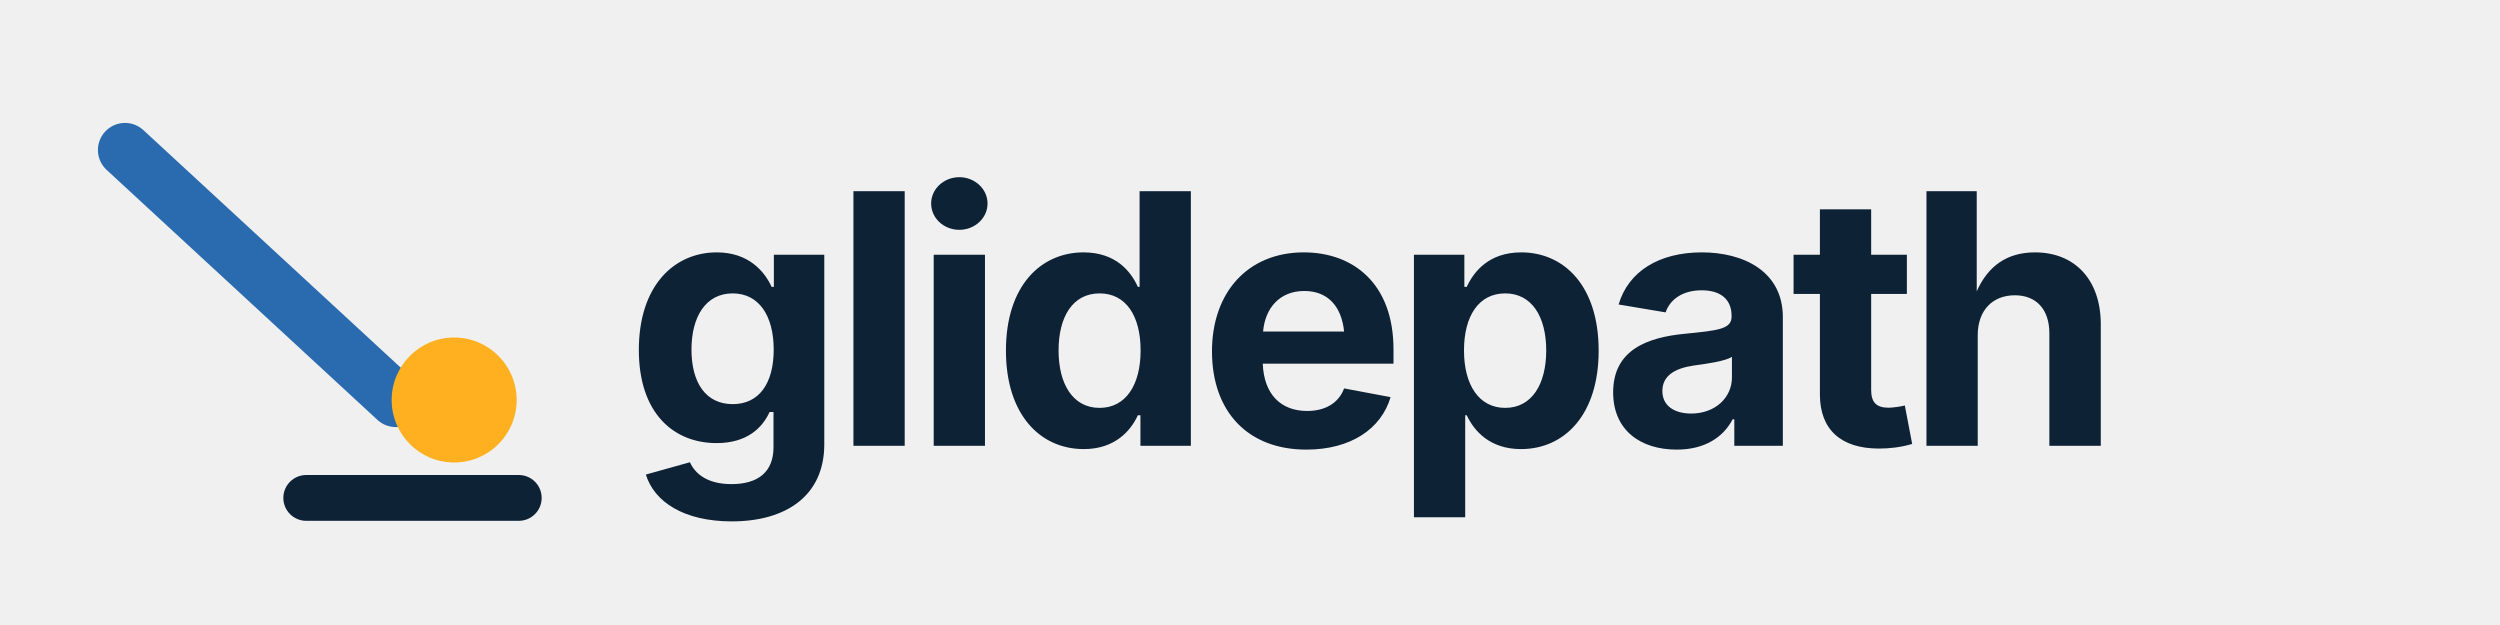
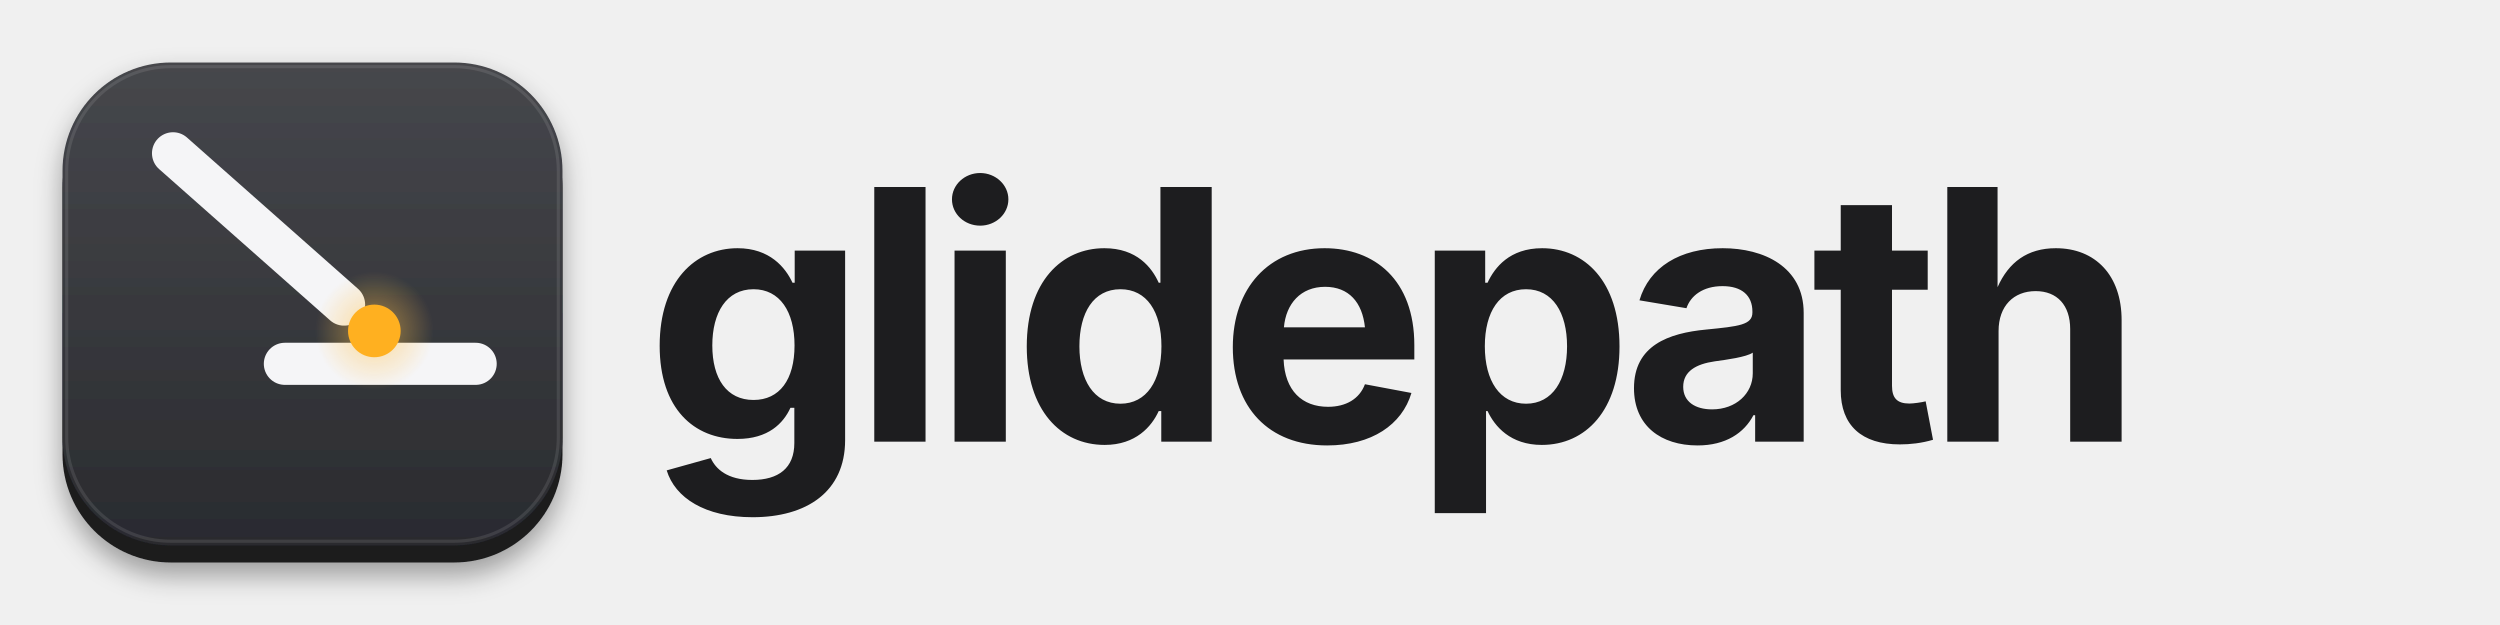
<svg xmlns="http://www.w3.org/2000/svg" width="1200" height="300" viewBox="0 0 1200 300">
-   <g transform="translate(40 42)">
-     <line x1="20" y1="30" x2="150" y2="150" stroke="#2A6BB0" stroke-width="26" stroke-linecap="round" />
-     <rect x="96" y="186" width="124" height="22" rx="11" fill="#0E2236" />
-     <circle cx="178" cy="150" r="30" fill="#FFB020" />
+   <g>
+     <defs>
+       <linearGradient id="capw" x1="0" y1="0" x2="0" y2="1">
+         <stop offset="0" stop-color="#46474C" />
+         <stop offset="1" stop-color="#2A2B2F" />
+       </linearGradient>
+       <filter id="shw" x="-25%" y="-25%" width="150%" height="160%">
+         <feDropShadow dx="0" dy="6.316" stdDeviation="6.316" flood-color="#000" flood-opacity="0.35" />
+       </filter>
+       <radialGradient id="glw" r="0.5">
+         <stop offset="0" stop-color="#FFC24D" stop-opacity="0.55" />
+         <stop offset="1" stop-color="#FFC24D" stop-opacity="0" />
+       </radialGradient>
+     </defs>
+     <g filter="url(#shw)">
+       <rect x="30" y="38.211" width="240" height="231.789" rx="52" fill="#1B1C1F" />
+       <rect x="30" y="30" width="240" height="231.789" rx="52" fill="url(#capw)" />
+     </g>
+     <rect x="32" y="32" width="236" height="227.789" rx="50" fill="none" stroke="#fff" stroke-opacity="0.10" stroke-width="1.5" />
+     <g stroke="#F5F5F7" stroke-width="20.211" stroke-linecap="round" fill="none">
+       <line x1="83.053" y1="73.579" x2="165.158" y2="146.211" />
+       <line x1="136.737" y1="174.632" x2="228.316" y2="174.632" />
+     </g>
+     <circle cx="179.684" cy="158.842" r="28.421" fill="url(#glw)" />
+     <circle cx="179.684" cy="158.842" r="12.632" fill="#FFB020" />
  </g>
-   <text x="300" y="214" font-family="-apple-system,'SF Pro Display',system-ui" font-weight="650" font-size="168" letter-spacing="-7" fill="#0E2236">glidepath</text>
+   <text x="310" y="212" font-family="-apple-system,'SF Pro Display',system-ui" font-weight="650" font-size="168" letter-spacing="-7" fill="#1D1D1F">glidepath</text>
</svg>
